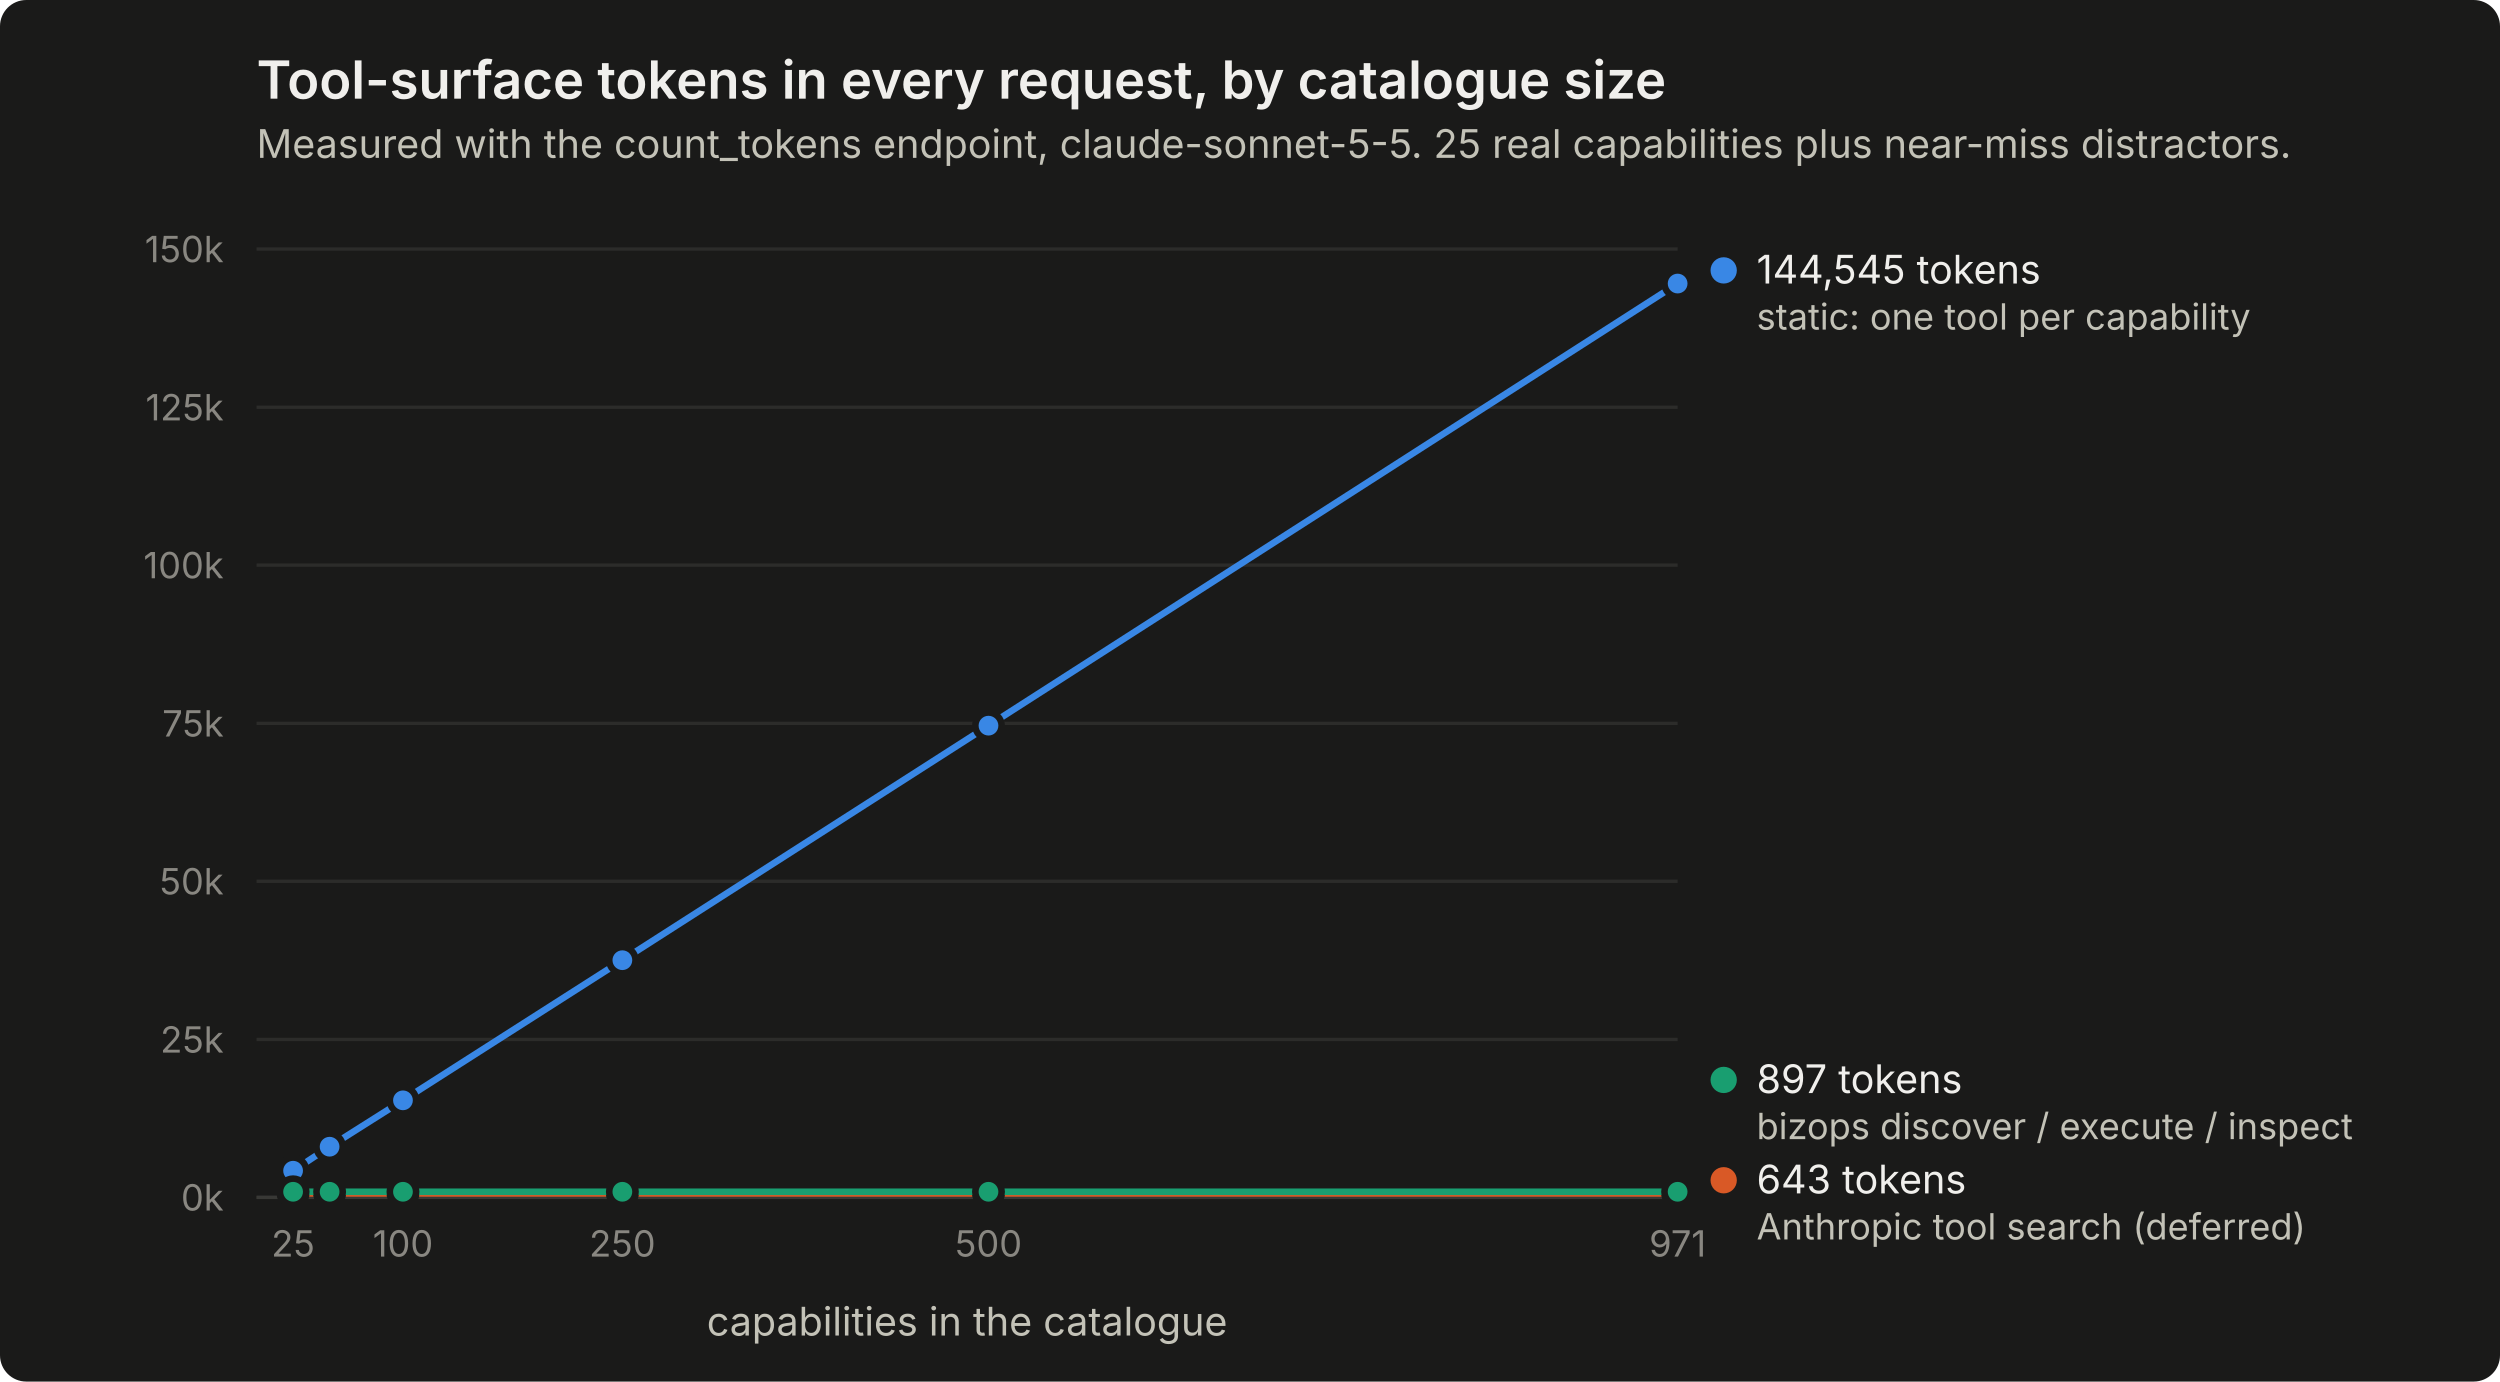
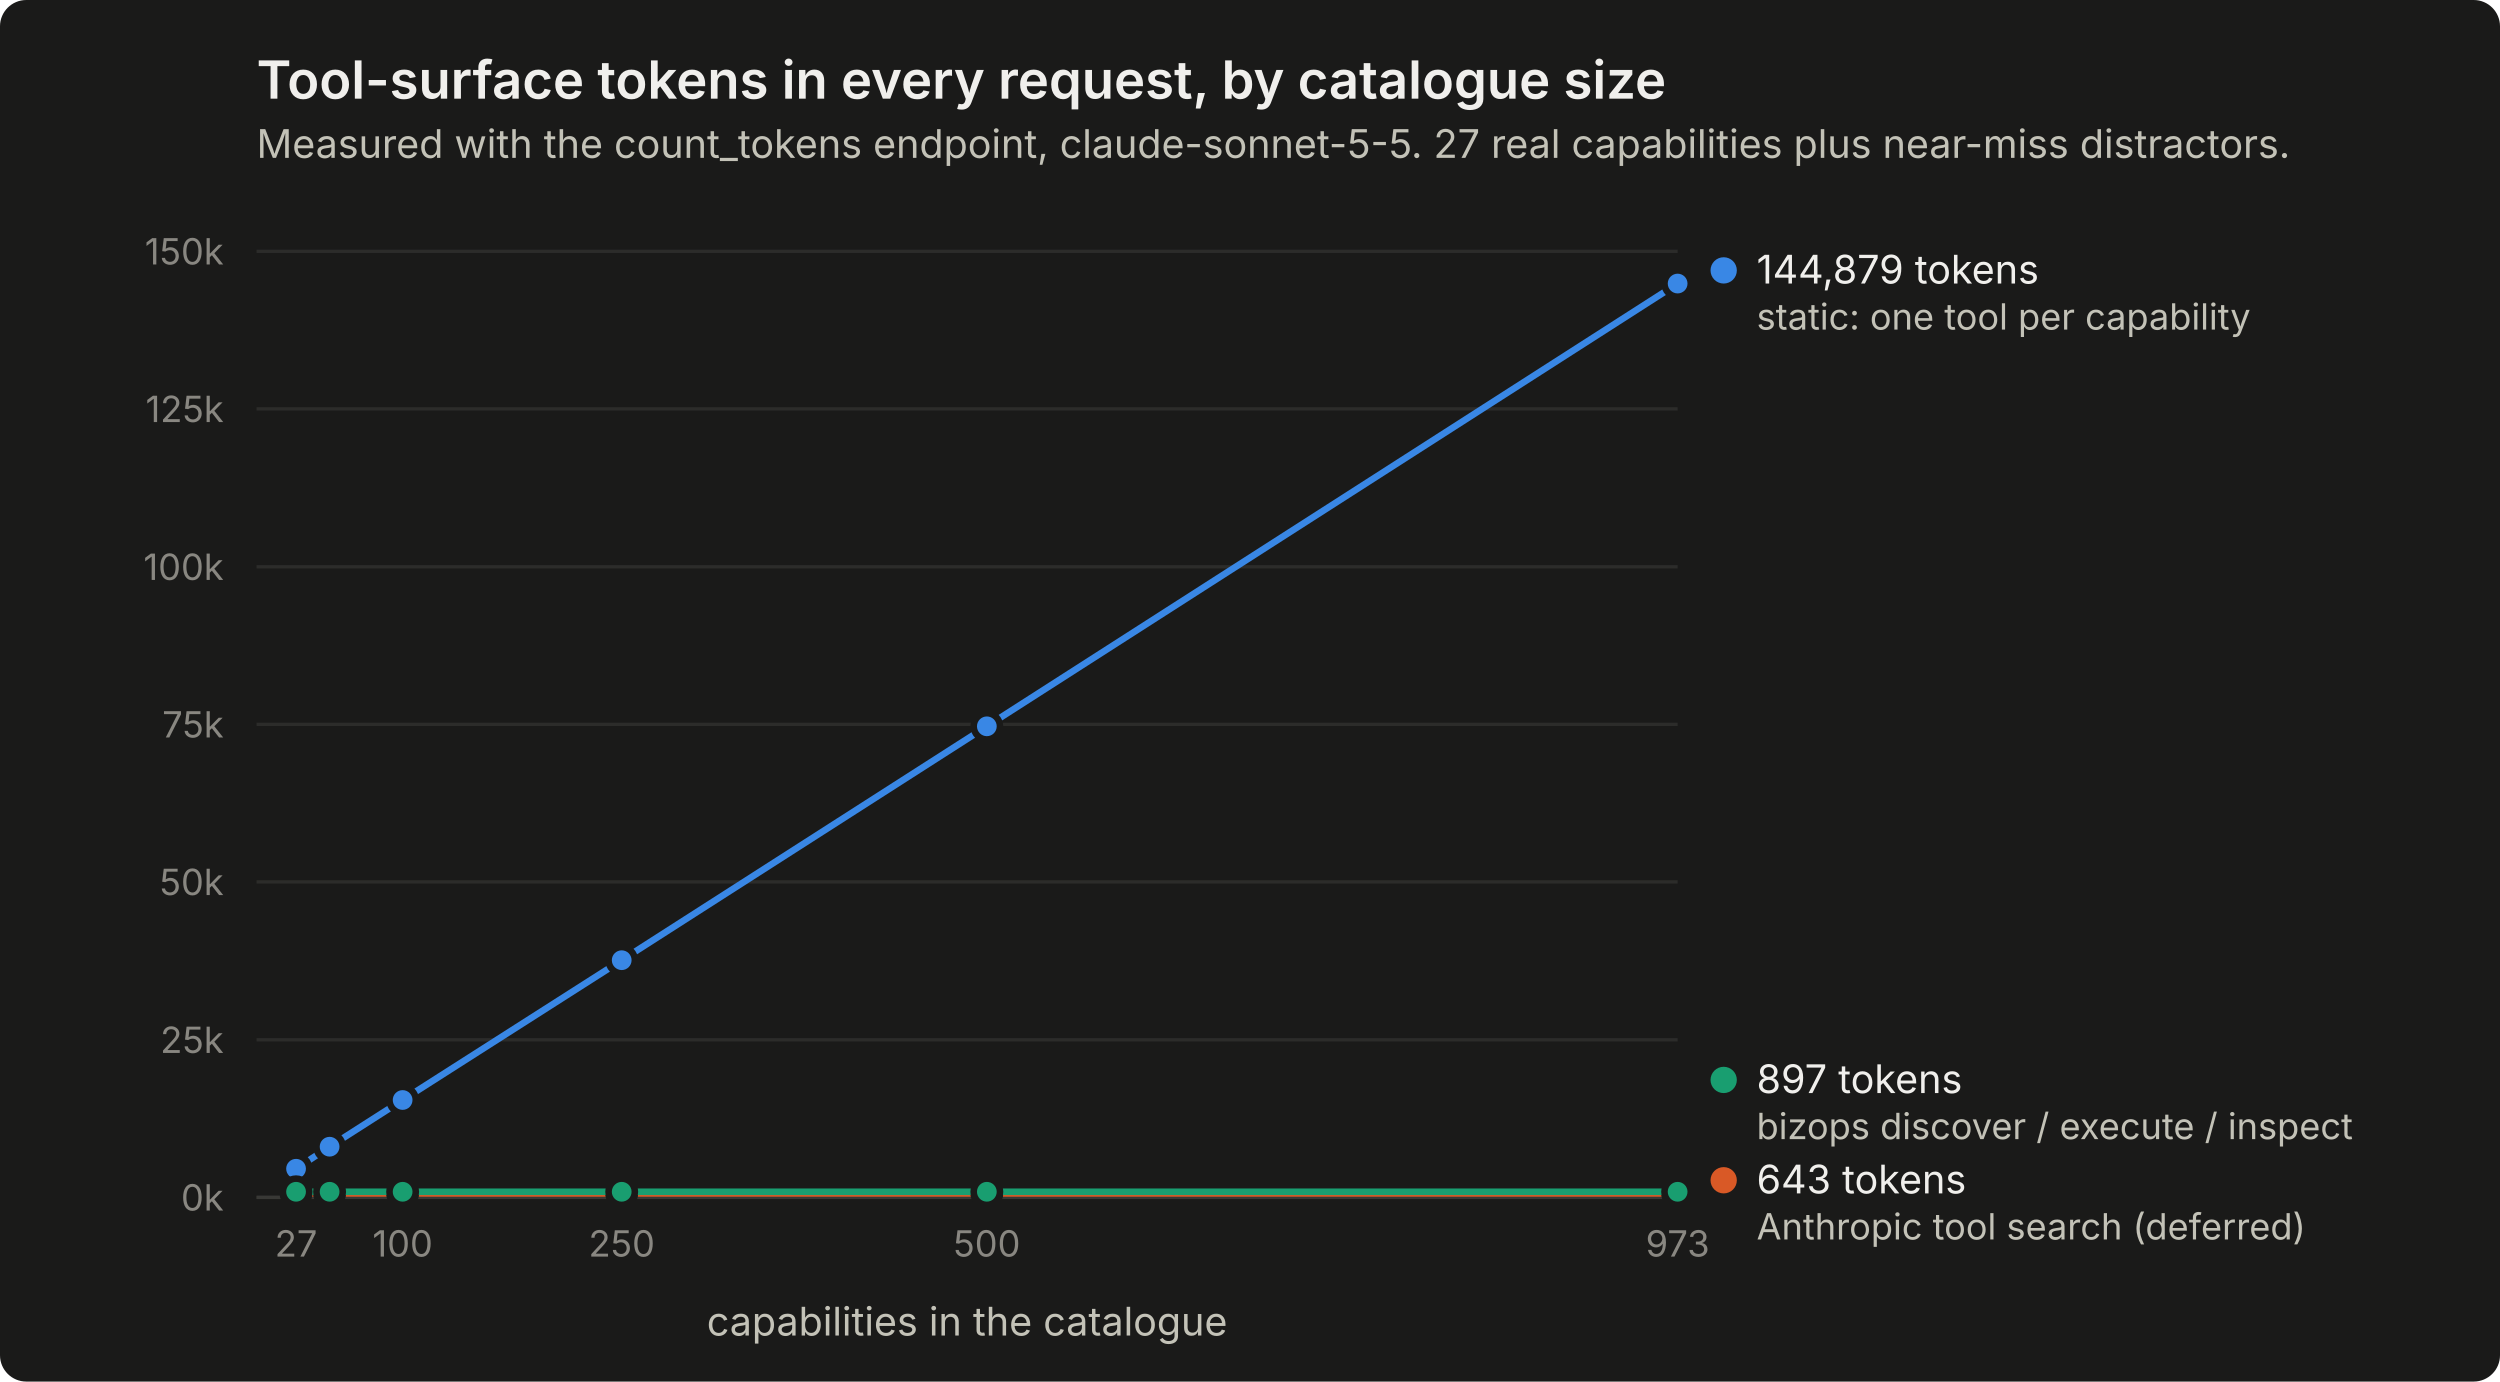
<svg xmlns="http://www.w3.org/2000/svg" width="760" height="420" viewBox="0 0 760 420" font-family="ui-sans-serif, system-ui, -apple-system, Segoe UI, sans-serif">
  <rect width="760" height="420" fill="#1a1a19" rx="8" />
  <text x="78" y="30" font-size="16" font-weight="600" fill="#f0efec">Tool-surface tokens in every request, by catalogue size</text>
-   <text x="78" y="48" font-size="12" fill="#c3c2b7">Measured with the count_tokens endpoint, claude-sonnet-5-5. 25 real capabilities plus near-miss distractors.</text>
+   <text x="78" y="48" font-size="12" fill="#c3c2b7">Measured with the count_tokens endpoint, claude-sonnet-5-5. 27 real capabilities plus near-miss distractors.</text>
  <line x1="78" x2="510" y1="364.0" y2="364.0" stroke="#2c2c2a" stroke-width="1" />
  <text x="68" y="368.0" font-size="11" fill="#898781" text-anchor="end">0k</text>
-   <line x1="78" x2="510" y1="316.0" y2="316.0" stroke="#2c2c2a" stroke-width="1" />
-   <text x="68" y="320.0" font-size="11" fill="#898781" text-anchor="end">25k</text>
-   <line x1="78" x2="510" y1="267.9" y2="267.9" stroke="#2c2c2a" stroke-width="1" />
-   <text x="68" y="271.9" font-size="11" fill="#898781" text-anchor="end">50k</text>
-   <line x1="78" x2="510" y1="219.9" y2="219.9" stroke="#2c2c2a" stroke-width="1" />
-   <text x="68" y="223.9" font-size="11" fill="#898781" text-anchor="end">75k</text>
-   <line x1="78" x2="510" y1="171.8" y2="171.8" stroke="#2c2c2a" stroke-width="1" />
-   <text x="68" y="175.8" font-size="11" fill="#898781" text-anchor="end">100k</text>
-   <line x1="78" x2="510" y1="123.8" y2="123.8" stroke="#2c2c2a" stroke-width="1" />
-   <text x="68" y="127.8" font-size="11" fill="#898781" text-anchor="end">125k</text>
-   <line x1="78" x2="510" y1="75.7" y2="75.7" stroke="#2c2c2a" stroke-width="1" />
-   <text x="68" y="79.7" font-size="11" fill="#898781" text-anchor="end">150k</text>
+   <line x1="78" x2="510" y1="316.1" y2="316.1" stroke="#2c2c2a" stroke-width="1" />
+   <text x="68" y="320.1" font-size="11" fill="#898781" text-anchor="end">25k</text>
+   <line x1="78" x2="510" y1="268.1" y2="268.1" stroke="#2c2c2a" stroke-width="1" />
+   <text x="68" y="272.1" font-size="11" fill="#898781" text-anchor="end">50k</text>
+   <line x1="78" x2="510" y1="220.2" y2="220.2" stroke="#2c2c2a" stroke-width="1" />
+   <text x="68" y="224.2" font-size="11" fill="#898781" text-anchor="end">75k</text>
+   <line x1="78" x2="510" y1="172.3" y2="172.3" stroke="#2c2c2a" stroke-width="1" />
+   <text x="68" y="176.3" font-size="11" fill="#898781" text-anchor="end">100k</text>
+   <line x1="78" x2="510" y1="124.3" y2="124.3" stroke="#2c2c2a" stroke-width="1" />
+   <text x="68" y="128.3" font-size="11" fill="#898781" text-anchor="end">125k</text>
+   <line x1="78" x2="510" y1="76.4" y2="76.4" stroke="#2c2c2a" stroke-width="1" />
+   <text x="68" y="80.4" font-size="11" fill="#898781" text-anchor="end">150k</text>
  <line x1="78" x2="510" y1="364.0" y2="364.0" stroke="#383835" stroke-width="1" />
-   <text x="89.1" y="382" font-size="11" fill="#898781" text-anchor="middle">25</text>
-   <text x="122.5" y="382" font-size="11" fill="#898781" text-anchor="middle">100</text>
-   <text x="189.2" y="382" font-size="11" fill="#898781" text-anchor="middle">250</text>
-   <text x="300.5" y="382" font-size="11" fill="#898781" text-anchor="middle">500</text>
-   <text x="510.0" y="382" font-size="11" fill="#898781" text-anchor="middle">971</text>
+   <text x="90.0" y="382" font-size="11" fill="#898781" text-anchor="middle">27</text>
+   <text x="122.4" y="382" font-size="11" fill="#898781" text-anchor="middle">100</text>
+   <text x="189.0" y="382" font-size="11" fill="#898781" text-anchor="middle">250</text>
+   <text x="300.0" y="382" font-size="11" fill="#898781" text-anchor="middle">500</text>
+   <text x="510.0" y="382" font-size="11" fill="#898781" text-anchor="middle">973</text>
  <text x="294.0" y="406" font-size="12" fill="#c3c2b7" text-anchor="middle">capabilities in the catalogue</text>
-   <polyline points="89.1,355.9 100.2,348.6 122.5,334.5 189.2,291.9 300.5,220.6 510.0,86.2" fill="none" stroke="#3987e5" stroke-width="2" stroke-linejoin="round" stroke-linecap="round" />
-   <circle cx="89.1" cy="355.9" r="4" fill="#3987e5" stroke="#1a1a19" stroke-width="2" />
+   <polyline points="90.0,355.3 100.2,348.6 122.4,334.4 189.0,291.9 300.0,220.8 510.0,86.2" fill="none" stroke="#3987e5" stroke-width="2" stroke-linejoin="round" stroke-linecap="round" />
+   <circle cx="90.0" cy="355.3" r="4" fill="#3987e5" stroke="#1a1a19" stroke-width="2" />
  <circle cx="100.2" cy="348.6" r="4" fill="#3987e5" stroke="#1a1a19" stroke-width="2" />
-   <circle cx="122.5" cy="334.5" r="4" fill="#3987e5" stroke="#1a1a19" stroke-width="2" />
-   <circle cx="189.2" cy="291.9" r="4" fill="#3987e5" stroke="#1a1a19" stroke-width="2" />
-   <circle cx="300.5" cy="220.6" r="4" fill="#3987e5" stroke="#1a1a19" stroke-width="2" />
+   <circle cx="122.4" cy="334.4" r="4" fill="#3987e5" stroke="#1a1a19" stroke-width="2" />
+   <circle cx="189.0" cy="291.9" r="4" fill="#3987e5" stroke="#1a1a19" stroke-width="2" />
+   <circle cx="300.0" cy="220.8" r="4" fill="#3987e5" stroke="#1a1a19" stroke-width="2" />
  <circle cx="510.0" cy="86.2" r="4" fill="#3987e5" stroke="#1a1a19" stroke-width="2" />
  <circle cx="524" cy="82.2" r="4" fill="#3987e5" />
-   <text x="534" y="86.2" font-size="12" fill="#f0efec">144,545 tokens</text>
+   <text x="534" y="86.2" font-size="12" fill="#f0efec">144,879 tokens</text>
  <text x="534" y="100.2" font-size="11" fill="#c3c2b7">static: one tool per capability</text>
-   <polyline points="89.1,362.8 100.2,362.8 122.5,362.8 189.2,362.8 300.5,362.8 510.0,362.8" fill="none" stroke="#d95926" stroke-width="2" stroke-linejoin="round" stroke-linecap="round" />
-   <circle cx="89.1" cy="362.8" r="4" fill="#d95926" stroke="#1a1a19" stroke-width="2" />
+   <polyline points="90.0,362.8 100.2,362.8 122.4,362.8 189.0,362.8 300.0,362.8 510.0,362.8" fill="none" stroke="#d95926" stroke-width="2" stroke-linejoin="round" stroke-linecap="round" />
+   <circle cx="90.0" cy="362.8" r="4" fill="#d95926" stroke="#1a1a19" stroke-width="2" />
  <circle cx="100.2" cy="362.8" r="4" fill="#d95926" stroke="#1a1a19" stroke-width="2" />
-   <circle cx="122.5" cy="362.8" r="4" fill="#d95926" stroke="#1a1a19" stroke-width="2" />
-   <circle cx="189.2" cy="362.8" r="4" fill="#d95926" stroke="#1a1a19" stroke-width="2" />
-   <circle cx="300.5" cy="362.8" r="4" fill="#d95926" stroke="#1a1a19" stroke-width="2" />
+   <circle cx="122.4" cy="362.8" r="4" fill="#d95926" stroke="#1a1a19" stroke-width="2" />
+   <circle cx="189.0" cy="362.8" r="4" fill="#d95926" stroke="#1a1a19" stroke-width="2" />
+   <circle cx="300.0" cy="362.8" r="4" fill="#d95926" stroke="#1a1a19" stroke-width="2" />
  <circle cx="510.0" cy="362.8" r="4" fill="#d95926" stroke="#1a1a19" stroke-width="2" />
  <circle cx="524" cy="358.8" r="4" fill="#d95926" />
  <text x="534" y="362.8" font-size="12" fill="#f0efec">643 tokens</text>
  <text x="534" y="376.8" font-size="11" fill="#c3c2b7">Anthropic tool search (deferred)</text>
-   <polyline points="89.1,362.3 100.2,362.3 122.5,362.3 189.2,362.3 300.5,362.3 510.0,362.3" fill="none" stroke="#199e70" stroke-width="2" stroke-linejoin="round" stroke-linecap="round" />
-   <circle cx="89.1" cy="362.3" r="4" fill="#199e70" stroke="#1a1a19" stroke-width="2" />
+   <polyline points="90.0,362.3 100.2,362.3 122.4,362.3 189.0,362.3 300.0,362.3 510.0,362.3" fill="none" stroke="#199e70" stroke-width="2" stroke-linejoin="round" stroke-linecap="round" />
+   <circle cx="90.0" cy="362.3" r="4" fill="#199e70" stroke="#1a1a19" stroke-width="2" />
  <circle cx="100.2" cy="362.3" r="4" fill="#199e70" stroke="#1a1a19" stroke-width="2" />
-   <circle cx="122.5" cy="362.3" r="4" fill="#199e70" stroke="#1a1a19" stroke-width="2" />
-   <circle cx="189.2" cy="362.3" r="4" fill="#199e70" stroke="#1a1a19" stroke-width="2" />
-   <circle cx="300.5" cy="362.3" r="4" fill="#199e70" stroke="#1a1a19" stroke-width="2" />
+   <circle cx="122.4" cy="362.3" r="4" fill="#199e70" stroke="#1a1a19" stroke-width="2" />
+   <circle cx="189.0" cy="362.3" r="4" fill="#199e70" stroke="#1a1a19" stroke-width="2" />
+   <circle cx="300.0" cy="362.3" r="4" fill="#199e70" stroke="#1a1a19" stroke-width="2" />
  <circle cx="510.0" cy="362.3" r="4" fill="#199e70" stroke="#1a1a19" stroke-width="2" />
  <circle cx="524" cy="328.3" r="4" fill="#199e70" />
  <text x="534" y="332.3" font-size="12" fill="#f0efec">897 tokens</text>
  <text x="534" y="346.3" font-size="11" fill="#c3c2b7">bizops discover / execute / inspect</text>
</svg>
